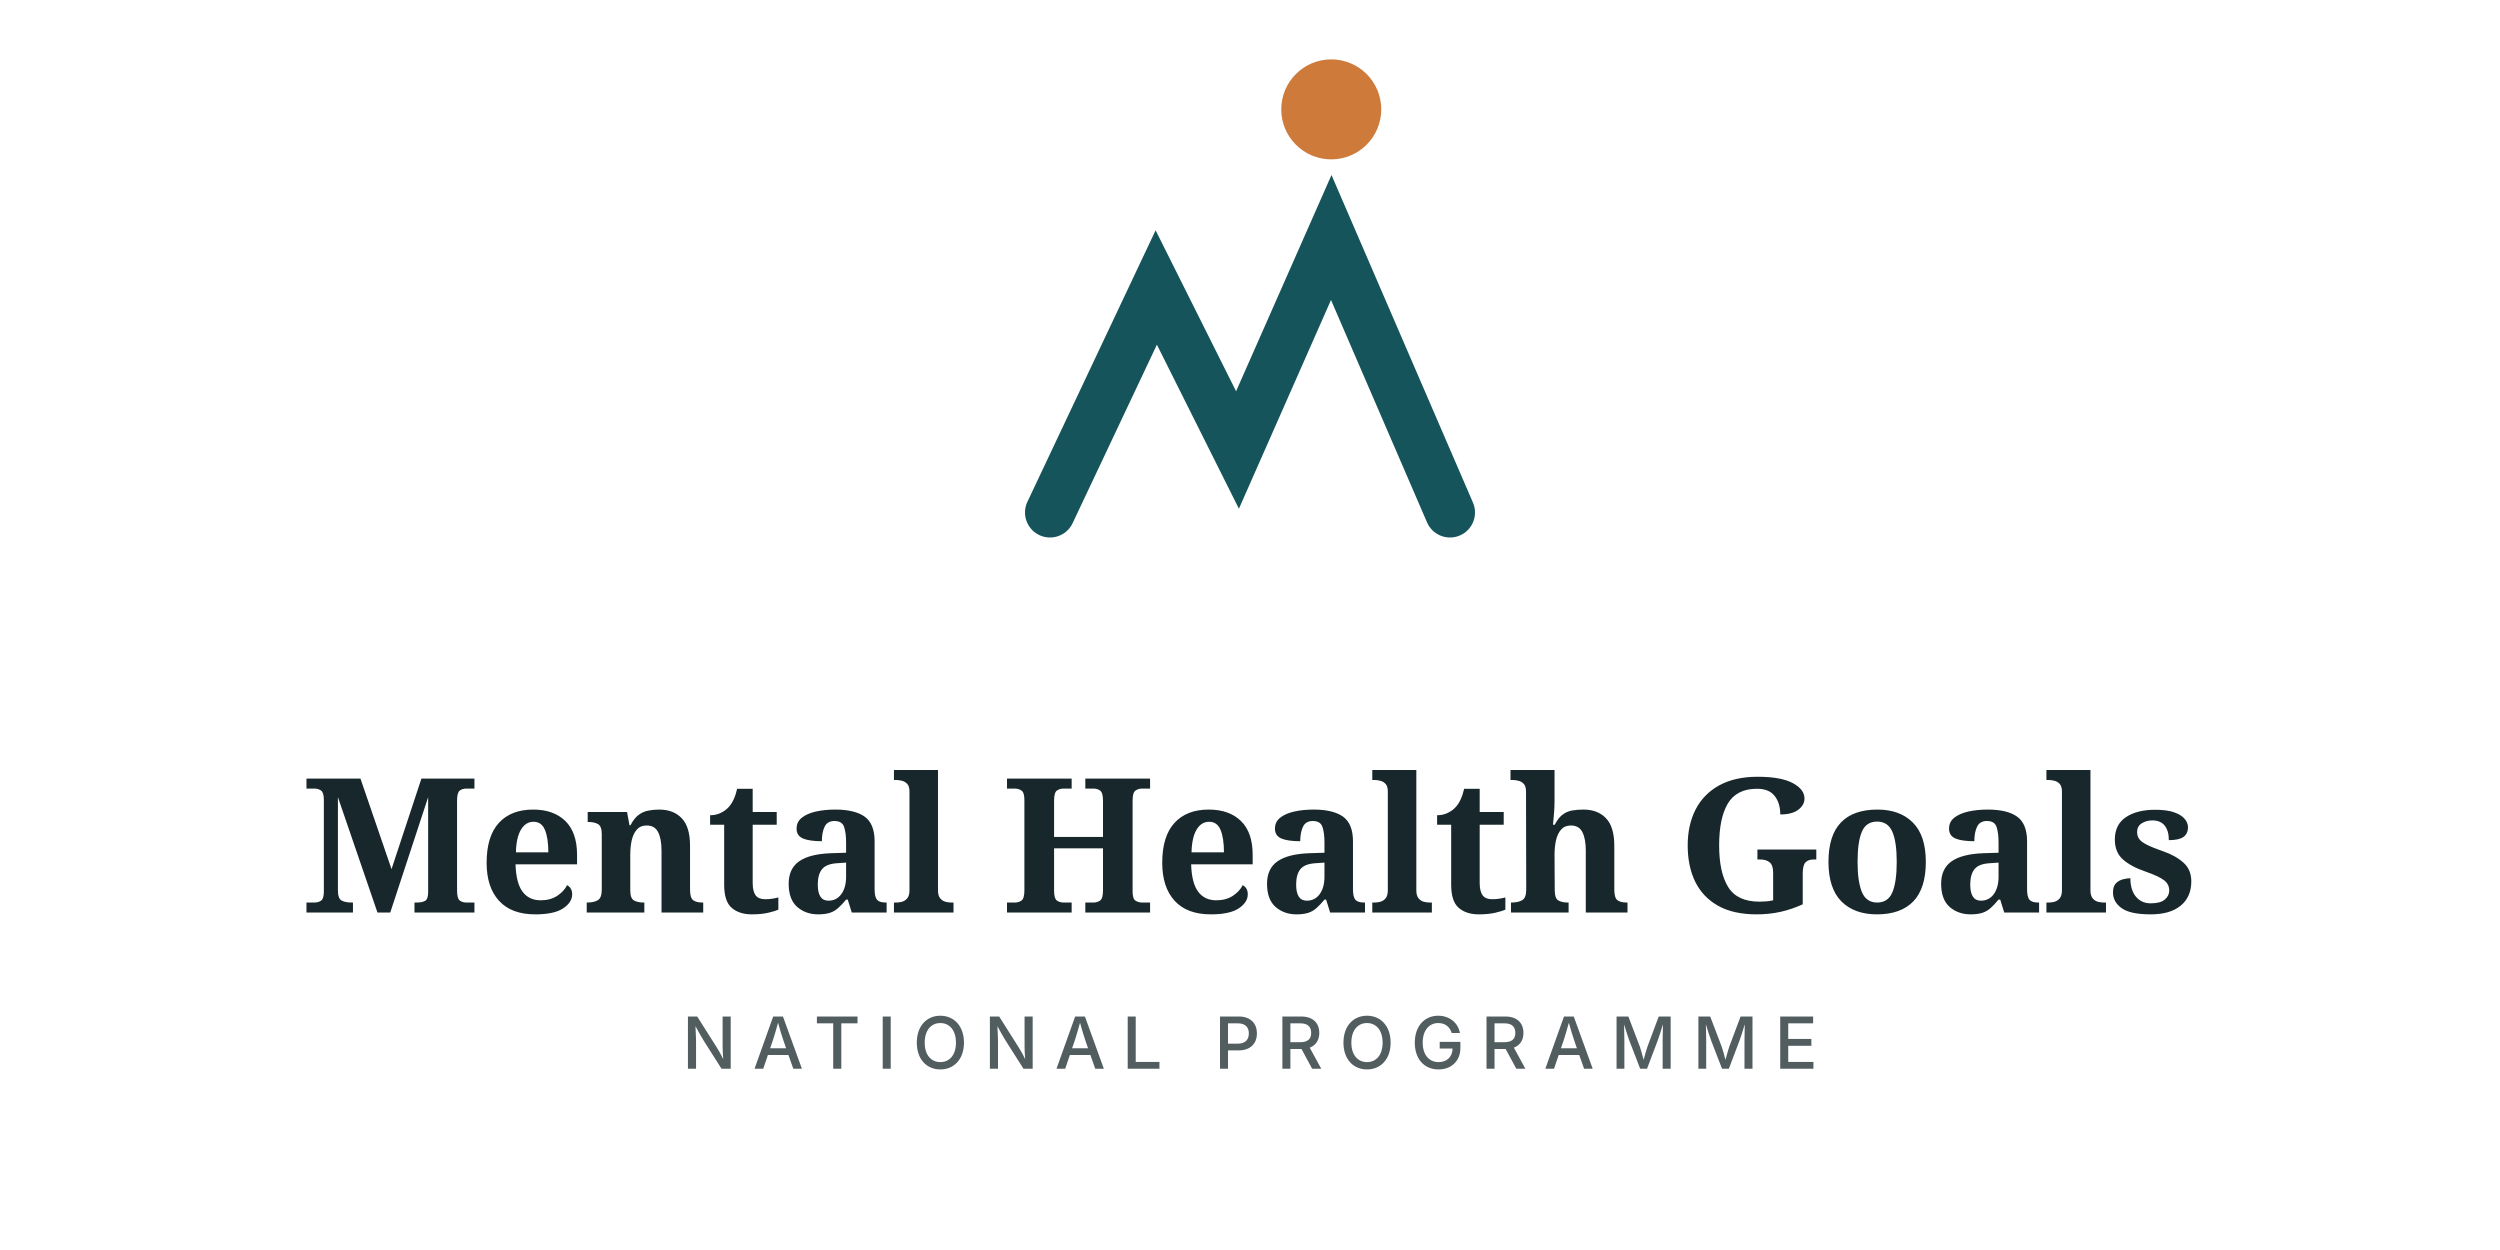
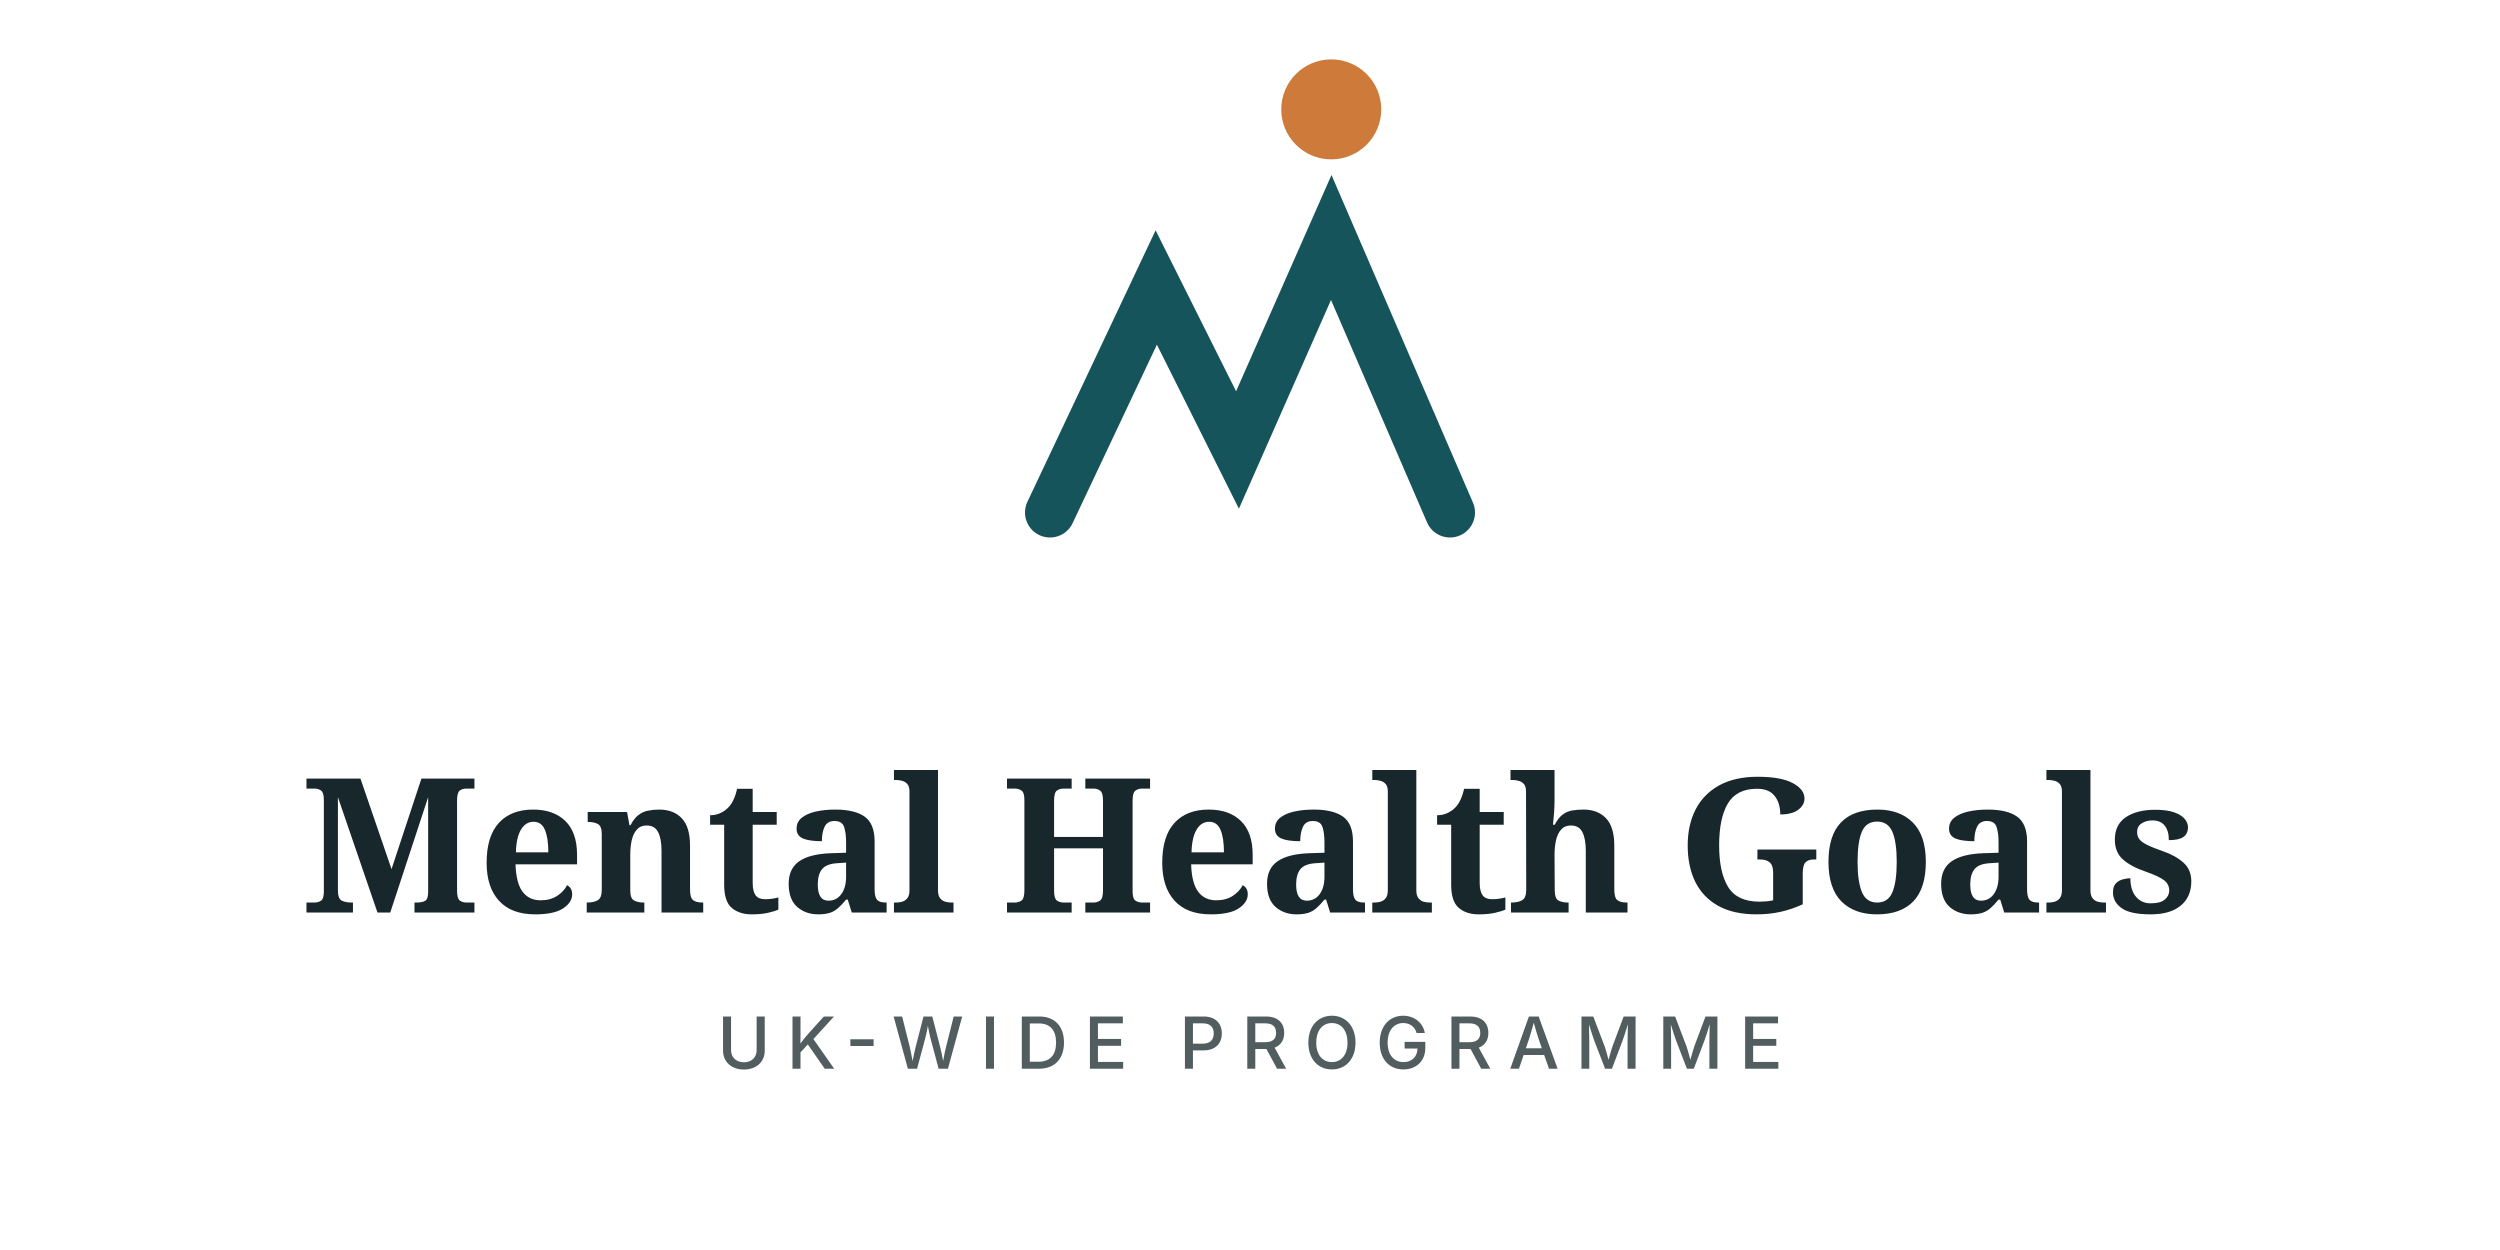
- <svg xmlns="http://www.w3.org/2000/svg" width="400" height="200" viewBox="0 0 400 200" role="img" aria-label="Mental Health Goals — National Programme">
+ <svg xmlns="http://www.w3.org/2000/svg" width="400" height="200" viewBox="0 0 400 200" role="img" aria-label="Mental Health Goals — UK-wide Programme">
  <g transform="translate(152 0)">
    <path d="M 16 82 L 33 46 L 46 72 L 61 38 L 80 82" fill="none" stroke="#15545B" stroke-width="8" stroke-linecap="round" stroke-linejoin="miter" />
    <circle cx="61" cy="17.5" r="8" fill="#CE7A3B" />
  </g>
  <text x="200" y="146" text-anchor="middle" font-family="Fraunces, 'Iowan Old Style', 'Palatino Nova', Georgia, serif" font-size="30" font-weight="600" letter-spacing="-0.3" fill="#18272B">Mental Health Goals</text>
-   <text x="200" y="171" text-anchor="middle" font-family="Inter, 'Helvetica Neue', Helvetica, Arial, sans-serif" font-size="11.5" font-weight="500" letter-spacing="2.6" fill="#18272B" opacity="0.75">NATIONAL PROGRAMME</text>
+   <text x="200" y="171" text-anchor="middle" font-family="Inter, 'Helvetica Neue', Helvetica, Arial, sans-serif" font-size="11.5" font-weight="500" letter-spacing="2.6" fill="#18272B" opacity="0.75">UK-WIDE PROGRAMME</text>
</svg>
